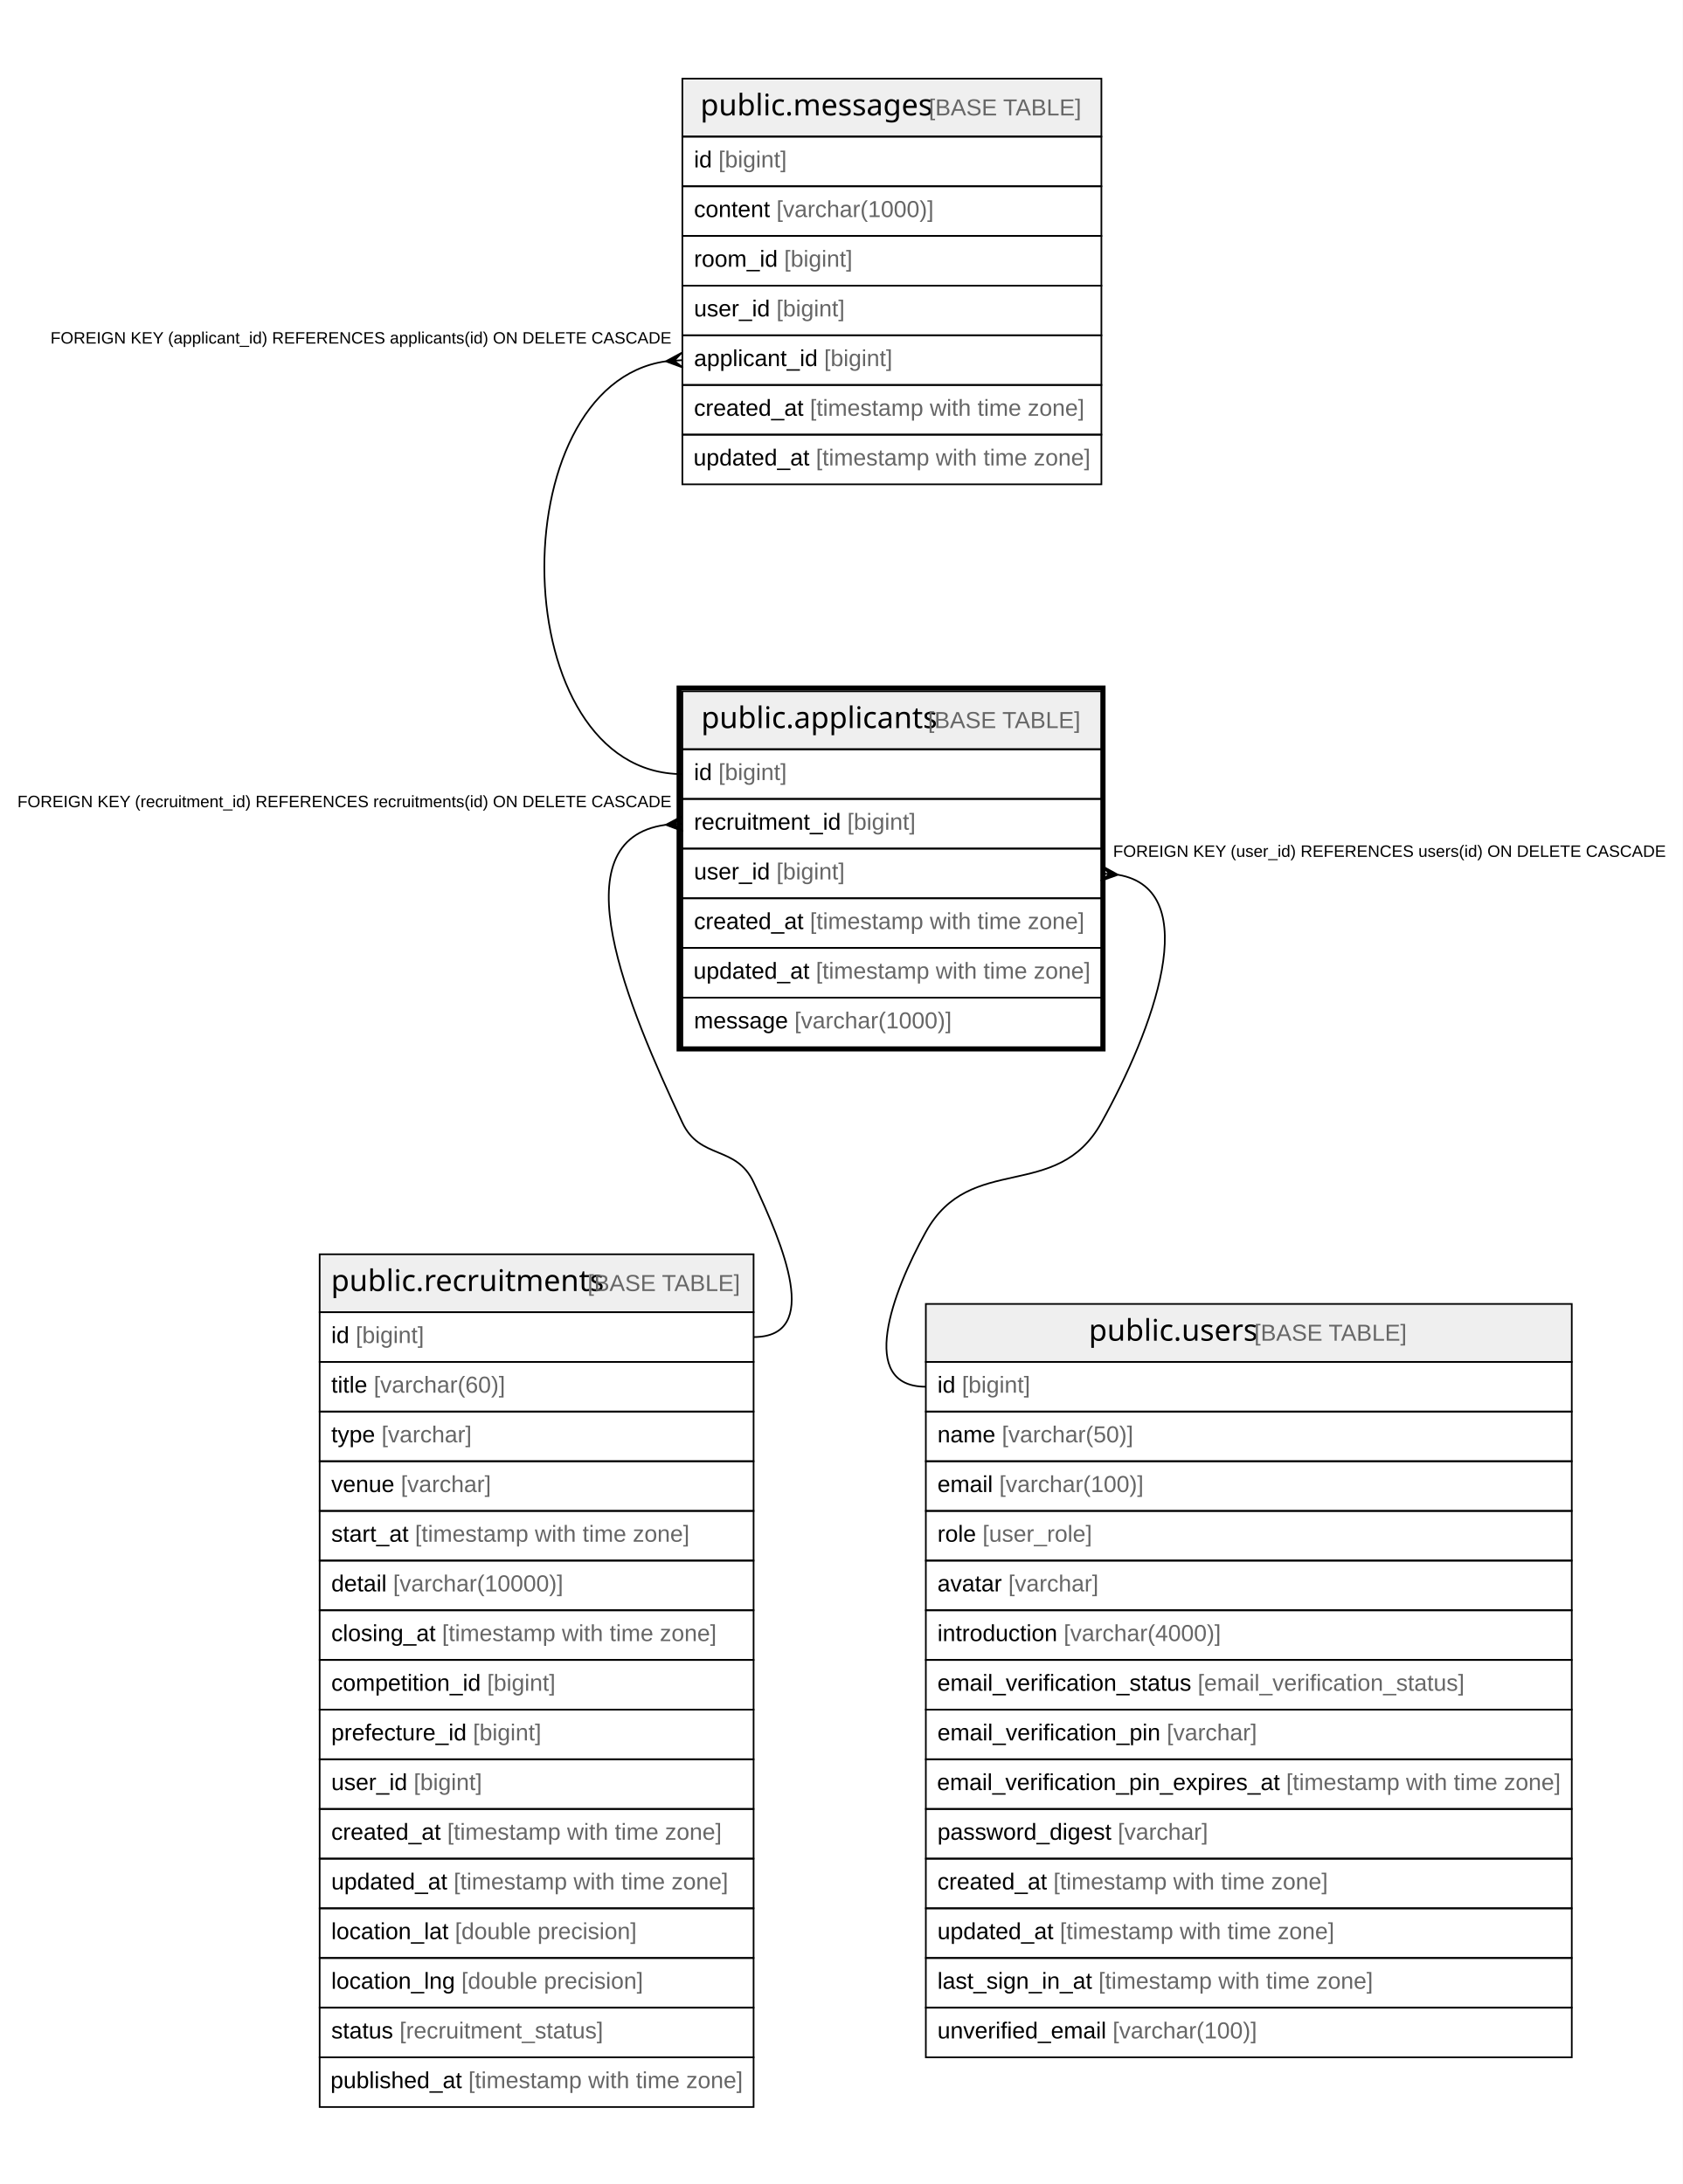
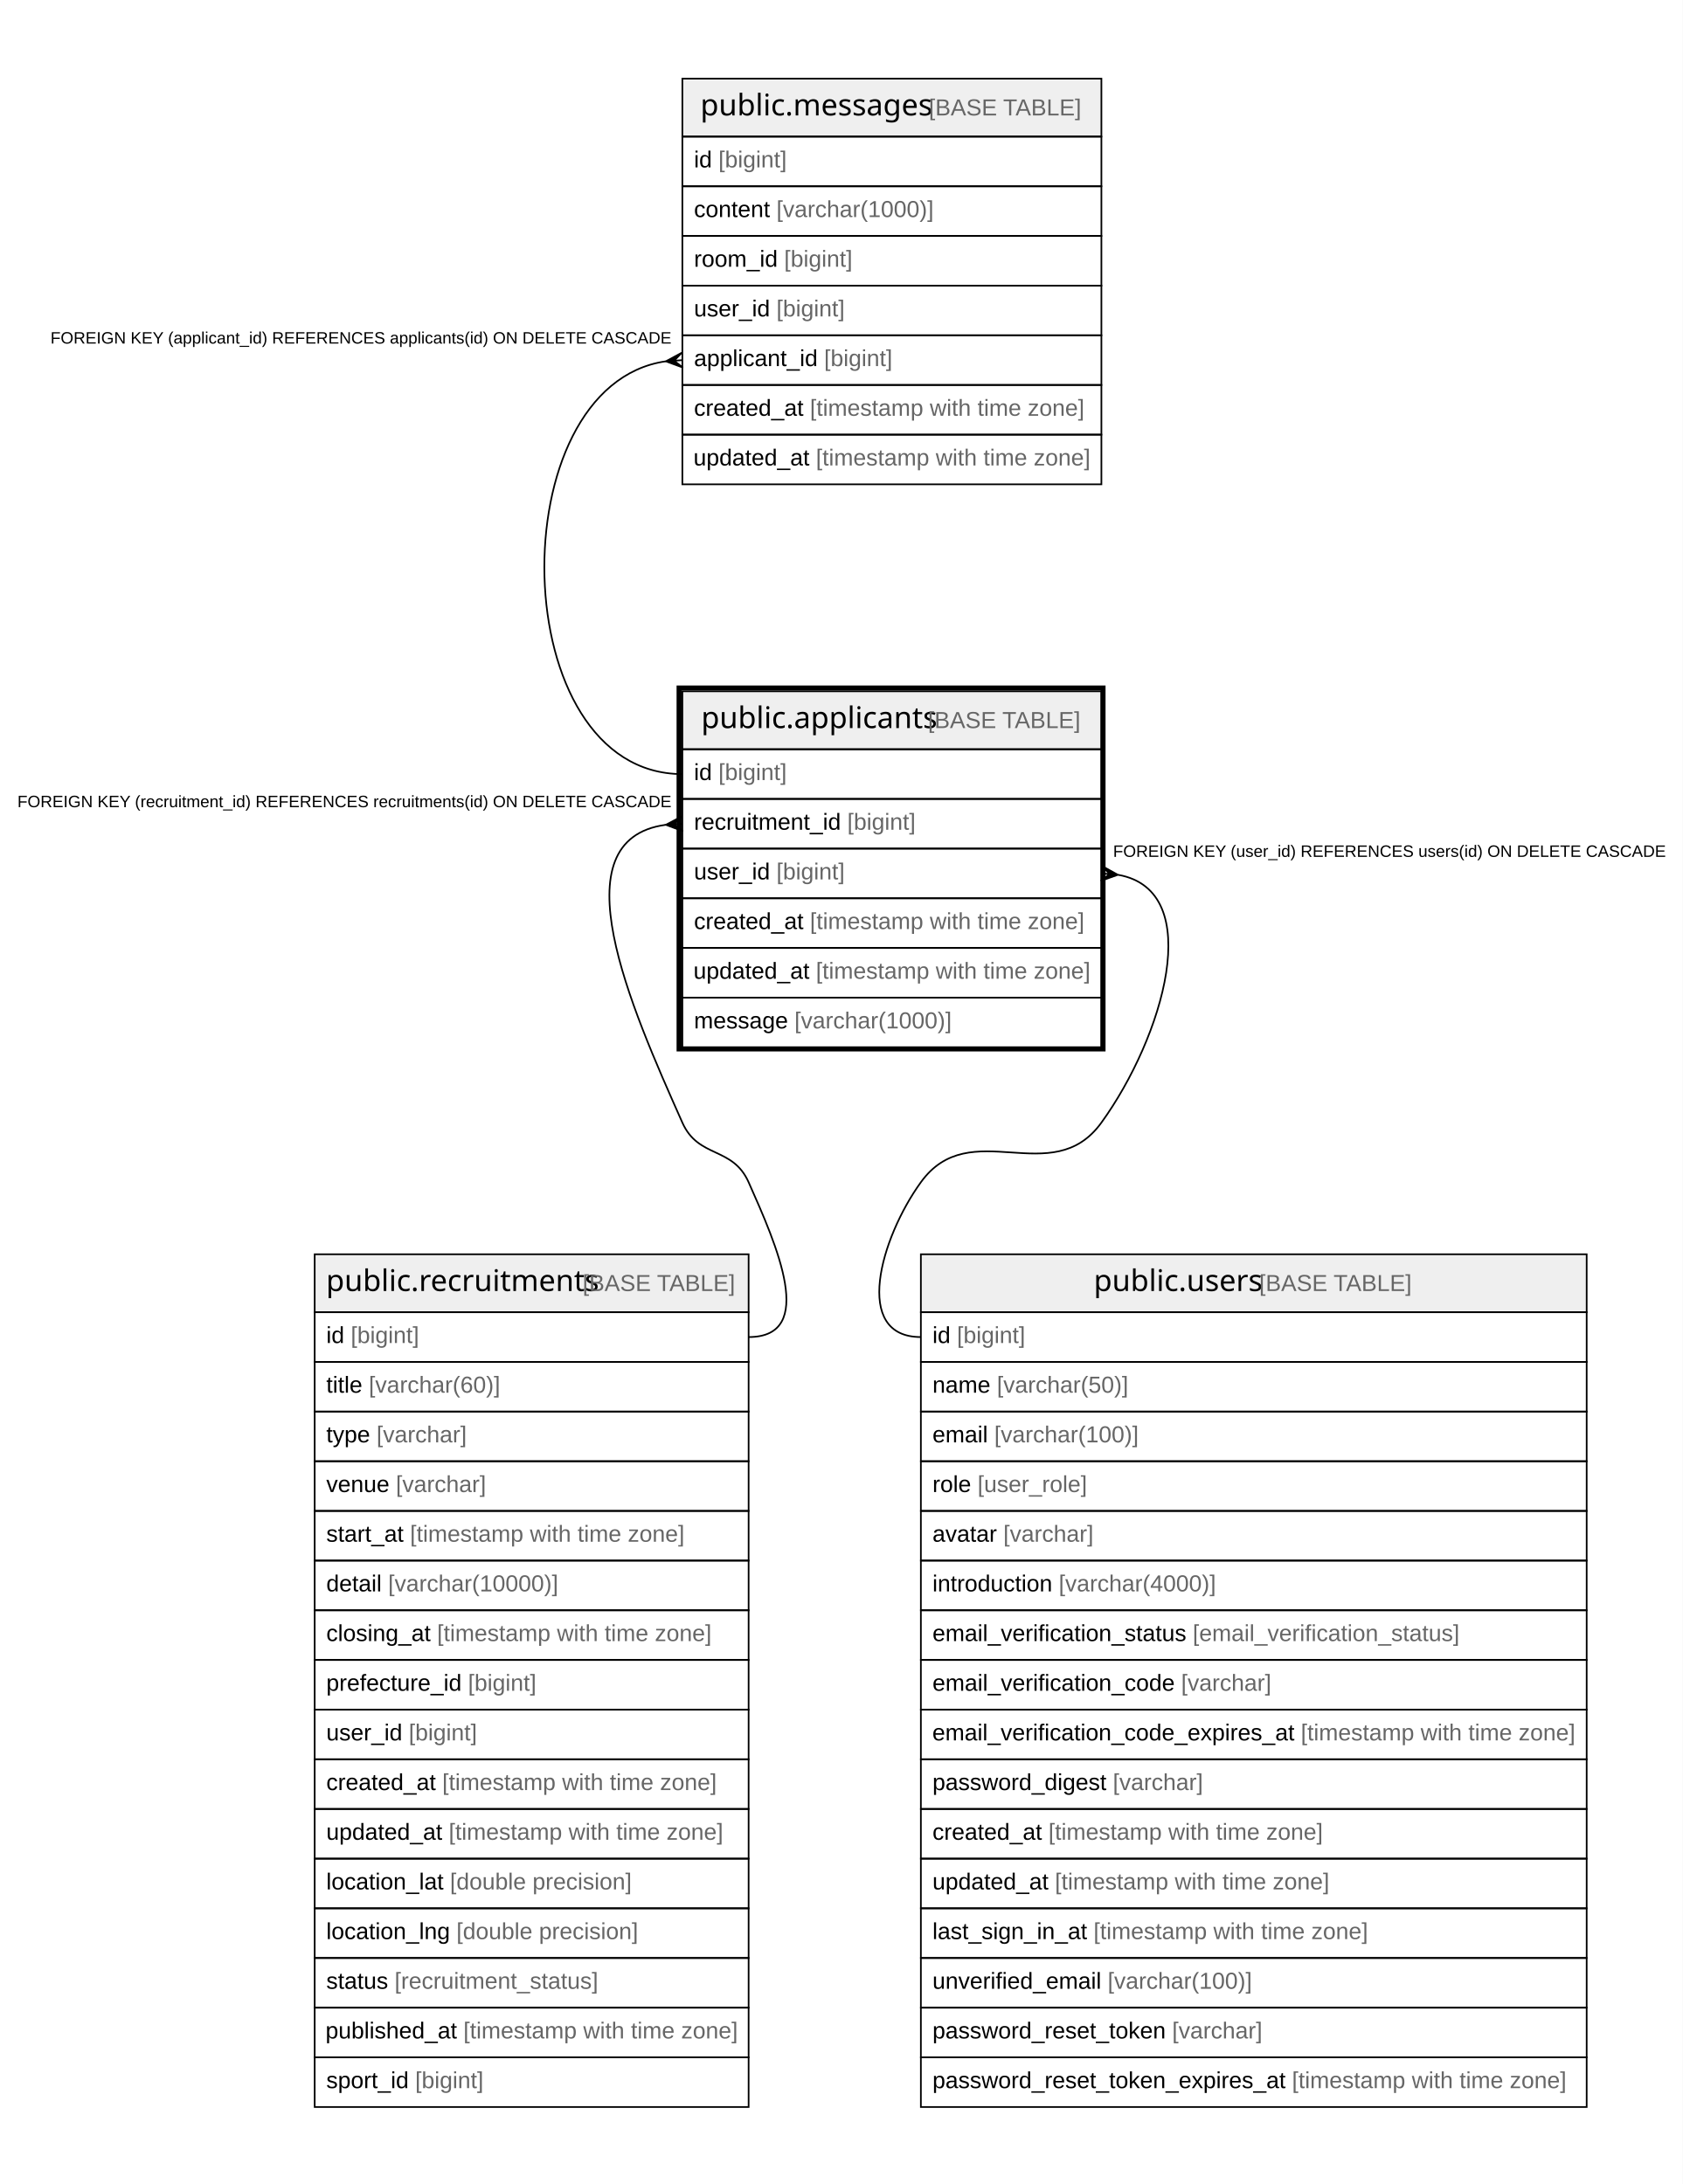
<svg xmlns="http://www.w3.org/2000/svg" width="1016pt" height="1319pt" viewBox="0.00 0.00 1016.00 1319.00">
  <g id="graph0" class="graph" transform="scale(1 1) rotate(0) translate(4 1315)">
    <polygon fill="#ffffff" stroke="transparent" points="-4,4 -4,-1315 1012,-1315 1012,4 -4,4" />
    <g id="node1" class="node">
      <polygon fill="#efefef" stroke="transparent" points="408,-862.5 408,-897.5 661,-897.5 661,-862.5 408,-862.5" />
      <polygon fill="none" stroke="#000000" points="408,-862.5 408,-897.5 661,-897.5 661,-862.5 408,-862.5" />
      <text text-anchor="start" x="419.358" y="-875.3" font-family="Arial Bold" font-size="18.00" fill="#000000">public.applicants</text>
      <text text-anchor="start" x="552.389" y="-875.3" font-family="Arial" font-size="14.00" fill="#000000"> </text>
      <text text-anchor="start" x="556.279" y="-875.3" font-family="Arial" font-size="14.00" fill="#666666">[BASE TABLE]</text>
      <polygon fill="none" stroke="#000000" points="408,-832.5 408,-862.5 661,-862.5 661,-832.5 408,-832.5" />
      <text text-anchor="start" x="415" y="-843.9" font-family="Arial" font-size="14.00" fill="#000000">id </text>
      <text text-anchor="start" x="429.78" y="-843.9" font-family="Arial" font-size="14.00" fill="#666666">[bigint]</text>
      <polygon fill="none" stroke="#000000" points="408,-802.5 408,-832.5 661,-832.5 661,-802.5 408,-802.5" />
      <text text-anchor="start" x="415" y="-813.9" font-family="Arial" font-size="14.00" fill="#000000">recruitment_id </text>
      <text text-anchor="start" x="507.562" y="-813.9" font-family="Arial" font-size="14.00" fill="#666666">[bigint]</text>
      <polygon fill="none" stroke="#000000" points="408,-772.5 408,-802.5 661,-802.5 661,-772.5 408,-772.5" />
      <text text-anchor="start" x="415" y="-783.9" font-family="Arial" font-size="14.00" fill="#000000">user_id </text>
      <text text-anchor="start" x="464.788" y="-783.9" font-family="Arial" font-size="14.00" fill="#666666">[bigint]</text>
      <polygon fill="none" stroke="#000000" points="408,-742.5 408,-772.5 661,-772.5 661,-742.5 408,-742.5" />
      <text text-anchor="start" x="415" y="-753.9" font-family="Arial" font-size="14.00" fill="#000000">created_at </text>
      <text text-anchor="start" x="485.028" y="-753.9" font-family="Arial" font-size="14.00" fill="#666666">[timestamp with time zone]</text>
      <polygon fill="none" stroke="#000000" points="408,-712.5 408,-742.5 661,-742.5 661,-712.5 408,-712.5" />
      <text text-anchor="start" x="414.692" y="-723.9" font-family="Arial" font-size="14.00" fill="#000000">updated_at </text>
      <text text-anchor="start" x="488.624" y="-723.9" font-family="Arial" font-size="14.00" fill="#666666">[timestamp with time zone]</text>
      <polygon fill="none" stroke="#000000" points="408,-682.5 408,-712.5 661,-712.5 661,-682.5 408,-682.5" />
      <text text-anchor="start" x="415" y="-693.9" font-family="Arial" font-size="14.00" fill="#000000">message </text>
      <text text-anchor="start" x="475.682" y="-693.9" font-family="Arial" font-size="14.00" fill="#666666">[varchar(1000)]</text>
      <polygon fill="none" stroke="#000000" stroke-width="3" points="406,-681.5 406,-899.5 662,-899.5 662,-681.5 406,-681.5" />
    </g>
    <g id="node3" class="node">
-       <polygon fill="#efefef" stroke="transparent" points="189,-522.5 189,-557.5 451,-557.5 451,-522.5 189,-522.5" />
-       <polygon fill="none" stroke="#000000" points="189,-522.5 189,-557.5 451,-557.5 451,-522.5 189,-522.5" />
-       <text text-anchor="start" x="195.869" y="-535.3" font-family="Arial Bold" font-size="18.00" fill="#000000">public.recruitments</text>
-       <text text-anchor="start" x="346.878" y="-535.3" font-family="Arial" font-size="14.00" fill="#000000"> </text>
-       <text text-anchor="start" x="350.768" y="-535.3" font-family="Arial" font-size="14.00" fill="#666666">[BASE TABLE]</text>
-       <polygon fill="none" stroke="#000000" points="189,-492.5 189,-522.5 451,-522.5 451,-492.5 189,-492.5" />
-       <text text-anchor="start" x="196" y="-503.9" font-family="Arial" font-size="14.00" fill="#000000">id </text>
-       <text text-anchor="start" x="210.78" y="-503.9" font-family="Arial" font-size="14.00" fill="#666666">[bigint]</text>
-       <polygon fill="none" stroke="#000000" points="189,-462.5 189,-492.5 451,-492.5 451,-462.5 189,-462.5" />
-       <text text-anchor="start" x="196" y="-473.9" font-family="Arial" font-size="14.00" fill="#000000">title </text>
-       <text text-anchor="start" x="221.668" y="-473.9" font-family="Arial" font-size="14.00" fill="#666666">[varchar(60)]</text>
-       <polygon fill="none" stroke="#000000" points="189,-432.5 189,-462.5 451,-462.5 451,-432.5 189,-432.5" />
-       <text text-anchor="start" x="196" y="-443.9" font-family="Arial" font-size="14.00" fill="#000000">type </text>
-       <text text-anchor="start" x="226.346" y="-443.9" font-family="Arial" font-size="14.00" fill="#666666">[varchar]</text>
-       <polygon fill="none" stroke="#000000" points="189,-402.5 189,-432.5 451,-432.5 451,-402.5 189,-402.5" />
-       <text text-anchor="start" x="196" y="-413.9" font-family="Arial" font-size="14.00" fill="#000000">venue </text>
-       <text text-anchor="start" x="238.021" y="-413.9" font-family="Arial" font-size="14.00" fill="#666666">[varchar]</text>
-       <polygon fill="none" stroke="#000000" points="189,-372.5 189,-402.5 451,-402.5 451,-372.5 189,-372.5" />
-       <text text-anchor="start" x="196" y="-383.9" font-family="Arial" font-size="14.00" fill="#000000">start_at </text>
-       <text text-anchor="start" x="246.571" y="-383.9" font-family="Arial" font-size="14.00" fill="#666666">[timestamp with time zone]</text>
-       <polygon fill="none" stroke="#000000" points="189,-342.5 189,-372.5 451,-372.5 451,-342.5 189,-342.5" />
-       <text text-anchor="start" x="196" y="-353.9" font-family="Arial" font-size="14.00" fill="#000000">detail </text>
-       <text text-anchor="start" x="233.342" y="-353.9" font-family="Arial" font-size="14.00" fill="#666666">[varchar(10000)]</text>
-       <polygon fill="none" stroke="#000000" points="189,-312.5 189,-342.5 451,-342.5 451,-312.5 189,-312.5" />
-       <text text-anchor="start" x="196" y="-323.9" font-family="Arial" font-size="14.00" fill="#000000">closing_at </text>
-       <text text-anchor="start" x="262.907" y="-323.9" font-family="Arial" font-size="14.00" fill="#666666">[timestamp with time zone]</text>
-       <polygon fill="none" stroke="#000000" points="189,-282.5 189,-312.5 451,-312.5 451,-282.5 189,-282.5" />
-       <text text-anchor="start" x="196" y="-293.9" font-family="Arial" font-size="14.00" fill="#000000">competition_id </text>
-       <text text-anchor="start" x="290.13" y="-293.9" font-family="Arial" font-size="14.00" fill="#666666">[bigint]</text>
-       <polygon fill="none" stroke="#000000" points="189,-252.5 189,-282.5 451,-282.5 451,-252.5 189,-252.5" />
-       <text text-anchor="start" x="196" y="-263.9" font-family="Arial" font-size="14.00" fill="#000000">prefecture_id </text>
-       <text text-anchor="start" x="281.578" y="-263.9" font-family="Arial" font-size="14.00" fill="#666666">[bigint]</text>
-       <polygon fill="none" stroke="#000000" points="189,-222.5 189,-252.5 451,-252.5 451,-222.5 189,-222.5" />
-       <text text-anchor="start" x="196" y="-233.9" font-family="Arial" font-size="14.00" fill="#000000">user_id </text>
-       <text text-anchor="start" x="245.788" y="-233.9" font-family="Arial" font-size="14.00" fill="#666666">[bigint]</text>
-       <polygon fill="none" stroke="#000000" points="189,-192.5 189,-222.5 451,-222.5 451,-192.5 189,-192.5" />
-       <text text-anchor="start" x="196" y="-203.9" font-family="Arial" font-size="14.00" fill="#000000">created_at </text>
-       <text text-anchor="start" x="266.028" y="-203.9" font-family="Arial" font-size="14.00" fill="#666666">[timestamp with time zone]</text>
-       <polygon fill="none" stroke="#000000" points="189,-162.5 189,-192.5 451,-192.5 451,-162.5 189,-162.5" />
-       <text text-anchor="start" x="196" y="-173.9" font-family="Arial" font-size="14.00" fill="#000000">updated_at </text>
-       <text text-anchor="start" x="269.933" y="-173.9" font-family="Arial" font-size="14.00" fill="#666666">[timestamp with time zone]</text>
-       <polygon fill="none" stroke="#000000" points="189,-132.5 189,-162.5 451,-162.5 451,-132.5 189,-132.5" />
-       <text text-anchor="start" x="196" y="-143.9" font-family="Arial" font-size="14.00" fill="#000000">location_lat </text>
-       <text text-anchor="start" x="270.687" y="-143.9" font-family="Arial" font-size="14.00" fill="#666666">[double precision]</text>
-       <polygon fill="none" stroke="#000000" points="189,-102.5 189,-132.5 451,-132.5 451,-102.5 189,-102.5" />
-       <text text-anchor="start" x="196" y="-113.9" font-family="Arial" font-size="14.00" fill="#000000">location_lng </text>
-       <text text-anchor="start" x="274.579" y="-113.9" font-family="Arial" font-size="14.00" fill="#666666">[double precision]</text>
-       <polygon fill="none" stroke="#000000" points="189,-72.5 189,-102.5 451,-102.5 451,-72.5 189,-72.5" />
-       <text text-anchor="start" x="196" y="-83.9" font-family="Arial" font-size="14.00" fill="#000000">status </text>
-       <text text-anchor="start" x="237.237" y="-83.9" font-family="Arial" font-size="14.00" fill="#666666">[recruitment_status]</text>
-       <polygon fill="none" stroke="#000000" points="189,-42.5 189,-72.5 451,-72.5 451,-42.5 189,-42.5" />
-       <text text-anchor="start" x="195.53" y="-53.9" font-family="Arial" font-size="14.00" fill="#000000">published_at </text>
-       <text text-anchor="start" x="278.785" y="-53.9" font-family="Arial" font-size="14.00" fill="#666666">[timestamp with time zone]</text>
+       <polygon fill="#efefef" stroke="transparent" points="186,-522.5 186,-557.5 448,-557.5 448,-522.5 186,-522.5" />
+       <polygon fill="none" stroke="#000000" points="186,-522.5 186,-557.5 448,-557.5 448,-522.5 186,-522.5" />
+       <text text-anchor="start" x="192.869" y="-535.3" font-family="Arial Bold" font-size="18.00" fill="#000000">public.recruitments</text>
+       <text text-anchor="start" x="343.878" y="-535.3" font-family="Arial" font-size="14.00" fill="#000000"> </text>
+       <text text-anchor="start" x="347.768" y="-535.3" font-family="Arial" font-size="14.00" fill="#666666">[BASE TABLE]</text>
+       <polygon fill="none" stroke="#000000" points="186,-492.5 186,-522.5 448,-522.5 448,-492.5 186,-492.5" />
+       <text text-anchor="start" x="193" y="-503.9" font-family="Arial" font-size="14.00" fill="#000000">id </text>
+       <text text-anchor="start" x="207.78" y="-503.9" font-family="Arial" font-size="14.00" fill="#666666">[bigint]</text>
+       <polygon fill="none" stroke="#000000" points="186,-462.5 186,-492.5 448,-492.5 448,-462.5 186,-462.5" />
+       <text text-anchor="start" x="193" y="-473.9" font-family="Arial" font-size="14.00" fill="#000000">title </text>
+       <text text-anchor="start" x="218.668" y="-473.9" font-family="Arial" font-size="14.00" fill="#666666">[varchar(60)]</text>
+       <polygon fill="none" stroke="#000000" points="186,-432.5 186,-462.5 448,-462.5 448,-432.5 186,-432.5" />
+       <text text-anchor="start" x="193" y="-443.9" font-family="Arial" font-size="14.00" fill="#000000">type </text>
+       <text text-anchor="start" x="223.346" y="-443.9" font-family="Arial" font-size="14.00" fill="#666666">[varchar]</text>
+       <polygon fill="none" stroke="#000000" points="186,-402.5 186,-432.5 448,-432.5 448,-402.5 186,-402.5" />
+       <text text-anchor="start" x="193" y="-413.9" font-family="Arial" font-size="14.00" fill="#000000">venue </text>
+       <text text-anchor="start" x="235.021" y="-413.9" font-family="Arial" font-size="14.00" fill="#666666">[varchar]</text>
+       <polygon fill="none" stroke="#000000" points="186,-372.5 186,-402.5 448,-402.5 448,-372.5 186,-372.5" />
+       <text text-anchor="start" x="193" y="-383.9" font-family="Arial" font-size="14.00" fill="#000000">start_at </text>
+       <text text-anchor="start" x="243.571" y="-383.9" font-family="Arial" font-size="14.00" fill="#666666">[timestamp with time zone]</text>
+       <polygon fill="none" stroke="#000000" points="186,-342.5 186,-372.5 448,-372.5 448,-342.5 186,-342.5" />
+       <text text-anchor="start" x="193" y="-353.9" font-family="Arial" font-size="14.00" fill="#000000">detail </text>
+       <text text-anchor="start" x="230.342" y="-353.9" font-family="Arial" font-size="14.00" fill="#666666">[varchar(10000)]</text>
+       <polygon fill="none" stroke="#000000" points="186,-312.5 186,-342.5 448,-342.5 448,-312.5 186,-312.5" />
+       <text text-anchor="start" x="193" y="-323.9" font-family="Arial" font-size="14.00" fill="#000000">closing_at </text>
+       <text text-anchor="start" x="259.907" y="-323.9" font-family="Arial" font-size="14.00" fill="#666666">[timestamp with time zone]</text>
+       <polygon fill="none" stroke="#000000" points="186,-282.5 186,-312.5 448,-312.5 448,-282.5 186,-282.5" />
+       <text text-anchor="start" x="193" y="-293.9" font-family="Arial" font-size="14.00" fill="#000000">prefecture_id </text>
+       <text text-anchor="start" x="278.578" y="-293.9" font-family="Arial" font-size="14.00" fill="#666666">[bigint]</text>
+       <polygon fill="none" stroke="#000000" points="186,-252.5 186,-282.5 448,-282.5 448,-252.5 186,-252.5" />
+       <text text-anchor="start" x="193" y="-263.9" font-family="Arial" font-size="14.00" fill="#000000">user_id </text>
+       <text text-anchor="start" x="242.788" y="-263.9" font-family="Arial" font-size="14.00" fill="#666666">[bigint]</text>
+       <polygon fill="none" stroke="#000000" points="186,-222.5 186,-252.5 448,-252.5 448,-222.5 186,-222.5" />
+       <text text-anchor="start" x="193" y="-233.9" font-family="Arial" font-size="14.00" fill="#000000">created_at </text>
+       <text text-anchor="start" x="263.028" y="-233.9" font-family="Arial" font-size="14.00" fill="#666666">[timestamp with time zone]</text>
+       <polygon fill="none" stroke="#000000" points="186,-192.5 186,-222.5 448,-222.5 448,-192.5 186,-192.5" />
+       <text text-anchor="start" x="193" y="-203.9" font-family="Arial" font-size="14.00" fill="#000000">updated_at </text>
+       <text text-anchor="start" x="266.933" y="-203.9" font-family="Arial" font-size="14.00" fill="#666666">[timestamp with time zone]</text>
+       <polygon fill="none" stroke="#000000" points="186,-162.5 186,-192.5 448,-192.5 448,-162.5 186,-162.5" />
+       <text text-anchor="start" x="193" y="-173.9" font-family="Arial" font-size="14.00" fill="#000000">location_lat </text>
+       <text text-anchor="start" x="267.687" y="-173.9" font-family="Arial" font-size="14.00" fill="#666666">[double precision]</text>
+       <polygon fill="none" stroke="#000000" points="186,-132.5 186,-162.5 448,-162.5 448,-132.5 186,-132.5" />
+       <text text-anchor="start" x="193" y="-143.9" font-family="Arial" font-size="14.00" fill="#000000">location_lng </text>
+       <text text-anchor="start" x="271.579" y="-143.9" font-family="Arial" font-size="14.00" fill="#666666">[double precision]</text>
+       <polygon fill="none" stroke="#000000" points="186,-102.5 186,-132.5 448,-132.5 448,-102.5 186,-102.5" />
+       <text text-anchor="start" x="193" y="-113.9" font-family="Arial" font-size="14.00" fill="#000000">status </text>
+       <text text-anchor="start" x="234.237" y="-113.9" font-family="Arial" font-size="14.00" fill="#666666">[recruitment_status]</text>
+       <polygon fill="none" stroke="#000000" points="186,-72.5 186,-102.5 448,-102.5 448,-72.5 186,-72.5" />
+       <text text-anchor="start" x="192.53" y="-83.9" font-family="Arial" font-size="14.00" fill="#000000">published_at </text>
+       <text text-anchor="start" x="275.785" y="-83.9" font-family="Arial" font-size="14.00" fill="#666666">[timestamp with time zone]</text>
+       <polygon fill="none" stroke="#000000" points="186,-42.5 186,-72.5 448,-72.5 448,-42.5 186,-42.5" />
+       <text text-anchor="start" x="193" y="-53.9" font-family="Arial" font-size="14.00" fill="#000000">sport_id </text>
+       <text text-anchor="start" x="246.679" y="-53.9" font-family="Arial" font-size="14.00" fill="#666666">[bigint]</text>
    </g>
    <g id="edge2" class="edge">
-       <path fill="none" stroke="#000000" d="M397.942,-816.86C331.911,-807.885 375.581,-706.422 408,-637 418.546,-614.417 440.454,-623.583 451,-601 468.583,-563.348 492.556,-507.5 451,-507.5" />
-       <polygon fill="#000000" stroke="#000000" points="398.02,-816.865 407.714,-821.991 403.01,-817.183 408,-817.5 408,-817.5 408,-817.5 403.01,-817.183 408.286,-813.009 398.02,-816.865 398.02,-816.865" />
+       <path fill="none" stroke="#000000" d="M397.95,-816.864C332.023,-807.936 376.829,-706.991 408,-637 417.731,-615.151 438.269,-622.849 448,-601 464.906,-563.039 489.556,-507.5 448,-507.5" />
+       <polygon fill="#000000" stroke="#000000" points="398.02,-816.868 407.716,-821.991 403.01,-817.184 408,-817.5 408,-817.5 408,-817.5 403.01,-817.184 408.284,-813.009 398.02,-816.868 398.02,-816.868" />
      <text text-anchor="start" x="6.5" y="-827.5" font-family="Arial" font-size="10.00" fill="#000000">FOREIGN KEY (recruitment_id) REFERENCES recruitments(id) ON DELETE CASCADE</text>
    </g>
    <g id="node4" class="node">
-       <polygon fill="#efefef" stroke="transparent" points="555,-492.5 555,-527.5 945,-527.5 945,-492.5 555,-492.5" />
-       <polygon fill="none" stroke="#000000" points="555,-492.5 555,-527.5 945,-527.5 945,-492.5 555,-492.5" />
-       <text text-anchor="start" x="653.366" y="-505.3" font-family="Arial Bold" font-size="18.00" fill="#000000">public.users</text>
-       <text text-anchor="start" x="749.38" y="-505.3" font-family="Arial" font-size="14.00" fill="#000000"> </text>
-       <text text-anchor="start" x="753.271" y="-505.3" font-family="Arial" font-size="14.00" fill="#666666">[BASE TABLE]</text>
-       <polygon fill="none" stroke="#000000" points="555,-462.5 555,-492.5 945,-492.5 945,-462.5 555,-462.5" />
-       <text text-anchor="start" x="562" y="-473.9" font-family="Arial" font-size="14.00" fill="#000000">id </text>
-       <text text-anchor="start" x="576.78" y="-473.9" font-family="Arial" font-size="14.00" fill="#666666">[bigint]</text>
-       <polygon fill="none" stroke="#000000" points="555,-432.5 555,-462.5 945,-462.5 945,-432.5 555,-432.5" />
-       <text text-anchor="start" x="562" y="-443.9" font-family="Arial" font-size="14.00" fill="#000000">name </text>
-       <text text-anchor="start" x="600.899" y="-443.9" font-family="Arial" font-size="14.00" fill="#666666">[varchar(50)]</text>
-       <polygon fill="none" stroke="#000000" points="555,-402.5 555,-432.5 945,-432.5 945,-402.5 555,-402.5" />
-       <text text-anchor="start" x="562" y="-413.9" font-family="Arial" font-size="14.00" fill="#000000">email </text>
-       <text text-anchor="start" x="599.33" y="-413.9" font-family="Arial" font-size="14.00" fill="#666666">[varchar(100)]</text>
-       <polygon fill="none" stroke="#000000" points="555,-372.5 555,-402.5 945,-402.5 945,-372.5 555,-372.5" />
-       <text text-anchor="start" x="562" y="-383.9" font-family="Arial" font-size="14.00" fill="#000000">role </text>
-       <text text-anchor="start" x="589.223" y="-383.9" font-family="Arial" font-size="14.00" fill="#666666">[user_role]</text>
-       <polygon fill="none" stroke="#000000" points="555,-342.5 555,-372.5 945,-372.5 945,-342.5 555,-342.5" />
-       <text text-anchor="start" x="562" y="-353.9" font-family="Arial" font-size="14.00" fill="#000000">avatar </text>
-       <text text-anchor="start" x="604.79" y="-353.9" font-family="Arial" font-size="14.00" fill="#666666">[varchar]</text>
-       <polygon fill="none" stroke="#000000" points="555,-312.5 555,-342.5 945,-342.5 945,-312.5 555,-312.5" />
-       <text text-anchor="start" x="562" y="-323.9" font-family="Arial" font-size="14.00" fill="#000000">introduction </text>
-       <text text-anchor="start" x="638.241" y="-323.9" font-family="Arial" font-size="14.00" fill="#666666">[varchar(4000)]</text>
-       <polygon fill="none" stroke="#000000" points="555,-282.5 555,-312.5 945,-312.5 945,-282.5 555,-282.5" />
-       <text text-anchor="start" x="562" y="-293.9" font-family="Arial" font-size="14.00" fill="#000000">email_verification_status </text>
-       <text text-anchor="start" x="719.133" y="-293.9" font-family="Arial" font-size="14.00" fill="#666666">[email_verification_status]</text>
-       <polygon fill="none" stroke="#000000" points="555,-252.5 555,-282.5 945,-282.5 945,-252.5 555,-252.5" />
-       <text text-anchor="start" x="562" y="-263.9" font-family="Arial" font-size="14.00" fill="#000000">email_verification_pin </text>
-       <text text-anchor="start" x="700.459" y="-263.9" font-family="Arial" font-size="14.00" fill="#666666">[varchar]</text>
-       <polygon fill="none" stroke="#000000" points="555,-222.5 555,-252.5 945,-252.5 945,-222.5 555,-222.5" />
-       <text text-anchor="start" x="561.752" y="-233.9" font-family="Arial" font-size="14.00" fill="#000000">email_verification_pin_expires_at </text>
-       <text text-anchor="start" x="772.564" y="-233.9" font-family="Arial" font-size="14.00" fill="#666666">[timestamp with time zone]</text>
-       <polygon fill="none" stroke="#000000" points="555,-192.5 555,-222.5 945,-222.5 945,-192.5 555,-192.5" />
-       <text text-anchor="start" x="562" y="-203.9" font-family="Arial" font-size="14.00" fill="#000000">password_digest </text>
-       <text text-anchor="start" x="670.916" y="-203.9" font-family="Arial" font-size="14.00" fill="#666666">[varchar]</text>
-       <polygon fill="none" stroke="#000000" points="555,-162.5 555,-192.5 945,-192.5 945,-162.5 555,-162.5" />
-       <text text-anchor="start" x="562" y="-173.9" font-family="Arial" font-size="14.00" fill="#000000">created_at </text>
-       <text text-anchor="start" x="632.028" y="-173.9" font-family="Arial" font-size="14.00" fill="#666666">[timestamp with time zone]</text>
-       <polygon fill="none" stroke="#000000" points="555,-132.5 555,-162.5 945,-162.5 945,-132.5 555,-132.5" />
-       <text text-anchor="start" x="562" y="-143.9" font-family="Arial" font-size="14.00" fill="#000000">updated_at </text>
-       <text text-anchor="start" x="635.933" y="-143.9" font-family="Arial" font-size="14.00" fill="#666666">[timestamp with time zone]</text>
-       <polygon fill="none" stroke="#000000" points="555,-102.5 555,-132.5 945,-132.5 945,-102.5 555,-102.5" />
-       <text text-anchor="start" x="562" y="-113.9" font-family="Arial" font-size="14.00" fill="#000000">last_sign_in_at </text>
-       <text text-anchor="start" x="659.252" y="-113.9" font-family="Arial" font-size="14.00" fill="#666666">[timestamp with time zone]</text>
-       <polygon fill="none" stroke="#000000" points="555,-72.5 555,-102.5 945,-102.5 945,-72.5 555,-72.5" />
-       <text text-anchor="start" x="562" y="-83.9" font-family="Arial" font-size="14.00" fill="#000000">unverified_email </text>
-       <text text-anchor="start" x="667.79" y="-83.9" font-family="Arial" font-size="14.00" fill="#666666">[varchar(100)]</text>
+       <polygon fill="#efefef" stroke="transparent" points="552,-522.5 552,-557.5 954,-557.5 954,-522.5 552,-522.5" />
+       <polygon fill="none" stroke="#000000" points="552,-522.5 552,-557.5 954,-557.5 954,-522.5 552,-522.5" />
+       <text text-anchor="start" x="656.366" y="-535.3" font-family="Arial Bold" font-size="18.00" fill="#000000">public.users</text>
+       <text text-anchor="start" x="752.38" y="-535.3" font-family="Arial" font-size="14.00" fill="#000000"> </text>
+       <text text-anchor="start" x="756.271" y="-535.3" font-family="Arial" font-size="14.00" fill="#666666">[BASE TABLE]</text>
+       <polygon fill="none" stroke="#000000" points="552,-492.5 552,-522.5 954,-522.5 954,-492.5 552,-492.5" />
+       <text text-anchor="start" x="559" y="-503.9" font-family="Arial" font-size="14.00" fill="#000000">id </text>
+       <text text-anchor="start" x="573.78" y="-503.9" font-family="Arial" font-size="14.00" fill="#666666">[bigint]</text>
+       <polygon fill="none" stroke="#000000" points="552,-462.5 552,-492.5 954,-492.5 954,-462.5 552,-462.5" />
+       <text text-anchor="start" x="559" y="-473.9" font-family="Arial" font-size="14.00" fill="#000000">name </text>
+       <text text-anchor="start" x="597.899" y="-473.9" font-family="Arial" font-size="14.00" fill="#666666">[varchar(50)]</text>
+       <polygon fill="none" stroke="#000000" points="552,-432.5 552,-462.5 954,-462.5 954,-432.5 552,-432.5" />
+       <text text-anchor="start" x="559" y="-443.9" font-family="Arial" font-size="14.00" fill="#000000">email </text>
+       <text text-anchor="start" x="596.33" y="-443.9" font-family="Arial" font-size="14.00" fill="#666666">[varchar(100)]</text>
+       <polygon fill="none" stroke="#000000" points="552,-402.5 552,-432.5 954,-432.5 954,-402.5 552,-402.5" />
+       <text text-anchor="start" x="559" y="-413.9" font-family="Arial" font-size="14.00" fill="#000000">role </text>
+       <text text-anchor="start" x="586.223" y="-413.9" font-family="Arial" font-size="14.00" fill="#666666">[user_role]</text>
+       <polygon fill="none" stroke="#000000" points="552,-372.5 552,-402.5 954,-402.5 954,-372.5 552,-372.5" />
+       <text text-anchor="start" x="559" y="-383.9" font-family="Arial" font-size="14.00" fill="#000000">avatar </text>
+       <text text-anchor="start" x="601.79" y="-383.9" font-family="Arial" font-size="14.00" fill="#666666">[varchar]</text>
+       <polygon fill="none" stroke="#000000" points="552,-342.5 552,-372.5 954,-372.5 954,-342.5 552,-342.5" />
+       <text text-anchor="start" x="559" y="-353.9" font-family="Arial" font-size="14.00" fill="#000000">introduction </text>
+       <text text-anchor="start" x="635.241" y="-353.9" font-family="Arial" font-size="14.00" fill="#666666">[varchar(4000)]</text>
+       <polygon fill="none" stroke="#000000" points="552,-312.5 552,-342.5 954,-342.5 954,-312.5 552,-312.5" />
+       <text text-anchor="start" x="559" y="-323.9" font-family="Arial" font-size="14.00" fill="#000000">email_verification_status </text>
+       <text text-anchor="start" x="716.133" y="-323.9" font-family="Arial" font-size="14.00" fill="#666666">[email_verification_status]</text>
+       <polygon fill="none" stroke="#000000" points="552,-282.5 552,-312.5 954,-312.5 954,-282.5 552,-282.5" />
+       <text text-anchor="start" x="559" y="-293.9" font-family="Arial" font-size="14.00" fill="#000000">email_verification_code </text>
+       <text text-anchor="start" x="709.135" y="-293.9" font-family="Arial" font-size="14.00" fill="#666666">[varchar]</text>
+       <polygon fill="none" stroke="#000000" points="552,-252.5 552,-282.5 954,-282.5 954,-252.5 552,-252.5" />
+       <text text-anchor="start" x="558.914" y="-263.9" font-family="Arial" font-size="14.00" fill="#000000">email_verification_code_expires_at </text>
+       <text text-anchor="start" x="781.402" y="-263.9" font-family="Arial" font-size="14.00" fill="#666666">[timestamp with time zone]</text>
+       <polygon fill="none" stroke="#000000" points="552,-222.5 552,-252.5 954,-252.5 954,-222.5 552,-222.5" />
+       <text text-anchor="start" x="559" y="-233.9" font-family="Arial" font-size="14.00" fill="#000000">password_digest </text>
+       <text text-anchor="start" x="667.916" y="-233.9" font-family="Arial" font-size="14.00" fill="#666666">[varchar]</text>
+       <polygon fill="none" stroke="#000000" points="552,-192.5 552,-222.5 954,-222.5 954,-192.5 552,-192.5" />
+       <text text-anchor="start" x="559" y="-203.9" font-family="Arial" font-size="14.00" fill="#000000">created_at </text>
+       <text text-anchor="start" x="629.028" y="-203.9" font-family="Arial" font-size="14.00" fill="#666666">[timestamp with time zone]</text>
+       <polygon fill="none" stroke="#000000" points="552,-162.5 552,-192.5 954,-192.5 954,-162.5 552,-162.5" />
+       <text text-anchor="start" x="559" y="-173.9" font-family="Arial" font-size="14.00" fill="#000000">updated_at </text>
+       <text text-anchor="start" x="632.933" y="-173.9" font-family="Arial" font-size="14.00" fill="#666666">[timestamp with time zone]</text>
+       <polygon fill="none" stroke="#000000" points="552,-132.5 552,-162.5 954,-162.5 954,-132.5 552,-132.5" />
+       <text text-anchor="start" x="559" y="-143.9" font-family="Arial" font-size="14.00" fill="#000000">last_sign_in_at </text>
+       <text text-anchor="start" x="656.252" y="-143.9" font-family="Arial" font-size="14.00" fill="#666666">[timestamp with time zone]</text>
+       <polygon fill="none" stroke="#000000" points="552,-102.5 552,-132.5 954,-132.5 954,-102.5 552,-102.5" />
+       <text text-anchor="start" x="559" y="-113.9" font-family="Arial" font-size="14.00" fill="#000000">unverified_email </text>
+       <text text-anchor="start" x="664.79" y="-113.9" font-family="Arial" font-size="14.00" fill="#666666">[varchar(100)]</text>
+       <polygon fill="none" stroke="#000000" points="552,-72.5 552,-102.5 954,-102.5 954,-72.5 552,-72.5" />
+       <text text-anchor="start" x="559" y="-83.9" font-family="Arial" font-size="14.00" fill="#000000">password_reset_token </text>
+       <text text-anchor="start" x="703.708" y="-83.9" font-family="Arial" font-size="14.00" fill="#666666">[varchar]</text>
+       <polygon fill="none" stroke="#000000" points="552,-42.5 552,-72.5 954,-72.5 954,-42.5 552,-42.5" />
+       <text text-anchor="start" x="559" y="-53.9" font-family="Arial" font-size="14.00" fill="#000000">password_reset_token_expires_at </text>
+       <text text-anchor="start" x="776.062" y="-53.9" font-family="Arial" font-size="14.00" fill="#666666">[timestamp with time zone]</text>
    </g>
    <g id="edge3" class="edge">
-       <path fill="none" stroke="#000000" d="M671.082,-786.695C724.131,-777.535 691.699,-692.278 661,-637 634.056,-588.483 581.944,-619.517 555,-571 534.824,-534.671 513.444,-477.5 555,-477.5" />
-       <polygon fill="#000000" stroke="#000000" points="670.968,-786.704 660.642,-783.014 665.984,-787.102 661,-787.5 661,-787.5 661,-787.5 665.984,-787.102 661.358,-791.986 670.968,-786.704 670.968,-786.704" />
+       <path fill="none" stroke="#000000" d="M671.139,-786.659C724.824,-777.094 698.042,-688.245 661,-637 631.112,-595.653 581.888,-642.347 552,-601 527.656,-567.322 510.444,-507.5 552,-507.5" />
+       <polygon fill="#000000" stroke="#000000" points="670.966,-786.673 660.628,-783.015 665.983,-787.087 661,-787.5 661,-787.5 661,-787.5 665.983,-787.087 661.372,-791.985 670.966,-786.673 670.966,-786.673" />
      <text text-anchor="start" x="668.053" y="-797.5" font-family="Arial" font-size="10.00" fill="#000000">FOREIGN KEY (user_id) REFERENCES users(id) ON DELETE CASCADE</text>
    </g>
    <g id="node2" class="node">
      <polygon fill="#efefef" stroke="transparent" points="408,-1232.5 408,-1267.5 661,-1267.5 661,-1232.5 408,-1232.5" />
      <polygon fill="none" stroke="#000000" points="408,-1232.5 408,-1267.5 661,-1267.5 661,-1232.5 408,-1232.5" />
      <text text-anchor="start" x="418.86" y="-1245.3" font-family="Arial Bold" font-size="18.00" fill="#000000">public.messages</text>
      <text text-anchor="start" x="552.886" y="-1245.3" font-family="Arial" font-size="14.00" fill="#000000"> </text>
      <text text-anchor="start" x="556.777" y="-1245.3" font-family="Arial" font-size="14.00" fill="#666666">[BASE TABLE]</text>
      <polygon fill="none" stroke="#000000" points="408,-1202.5 408,-1232.5 661,-1232.5 661,-1202.5 408,-1202.5" />
      <text text-anchor="start" x="415" y="-1213.9" font-family="Arial" font-size="14.00" fill="#000000">id </text>
      <text text-anchor="start" x="429.78" y="-1213.9" font-family="Arial" font-size="14.00" fill="#666666">[bigint]</text>
      <polygon fill="none" stroke="#000000" points="408,-1172.5 408,-1202.5 661,-1202.5 661,-1172.5 408,-1172.5" />
      <text text-anchor="start" x="415" y="-1183.9" font-family="Arial" font-size="14.00" fill="#000000">content </text>
      <text text-anchor="start" x="464.802" y="-1183.9" font-family="Arial" font-size="14.00" fill="#666666">[varchar(1000)]</text>
      <polygon fill="none" stroke="#000000" points="408,-1142.5 408,-1172.5 661,-1172.5 661,-1142.5 408,-1142.5" />
      <text text-anchor="start" x="415" y="-1153.9" font-family="Arial" font-size="14.00" fill="#000000">room_id </text>
      <text text-anchor="start" x="469.449" y="-1153.9" font-family="Arial" font-size="14.00" fill="#666666">[bigint]</text>
      <polygon fill="none" stroke="#000000" points="408,-1112.5 408,-1142.5 661,-1142.5 661,-1112.5 408,-1112.5" />
      <text text-anchor="start" x="415" y="-1123.9" font-family="Arial" font-size="14.00" fill="#000000">user_id </text>
      <text text-anchor="start" x="464.788" y="-1123.9" font-family="Arial" font-size="14.00" fill="#666666">[bigint]</text>
      <polygon fill="none" stroke="#000000" points="408,-1082.5 408,-1112.5 661,-1112.5 661,-1082.5 408,-1082.5" />
      <text text-anchor="start" x="415" y="-1093.9" font-family="Arial" font-size="14.00" fill="#000000">applicant_id </text>
      <text text-anchor="start" x="493.579" y="-1093.9" font-family="Arial" font-size="14.00" fill="#666666">[bigint]</text>
      <polygon fill="none" stroke="#000000" points="408,-1052.5 408,-1082.5 661,-1082.5 661,-1052.5 408,-1052.5" />
      <text text-anchor="start" x="415" y="-1063.9" font-family="Arial" font-size="14.00" fill="#000000">created_at </text>
      <text text-anchor="start" x="485.028" y="-1063.9" font-family="Arial" font-size="14.00" fill="#666666">[timestamp with time zone]</text>
      <polygon fill="none" stroke="#000000" points="408,-1022.5 408,-1052.5 661,-1052.5 661,-1022.5 408,-1022.5" />
      <text text-anchor="start" x="414.692" y="-1033.9" font-family="Arial" font-size="14.00" fill="#000000">updated_at </text>
      <text text-anchor="start" x="488.624" y="-1033.9" font-family="Arial" font-size="14.00" fill="#666666">[timestamp with time zone]</text>
    </g>
    <g id="edge1" class="edge">
      <path fill="none" stroke="#000000" d="M397.909,-1096.783C296.997,-1082.119 300.361,-847.5 408,-847.5" />
      <polygon fill="#000000" stroke="#000000" points="398.025,-1096.791 407.681,-1101.989 403.013,-1097.146 408,-1097.5 408,-1097.5 408,-1097.5 403.013,-1097.146 408.319,-1093.011 398.025,-1096.791 398.025,-1096.791" />
      <text text-anchor="start" x="26.488" y="-1107.5" font-family="Arial" font-size="10.00" fill="#000000">FOREIGN KEY (applicant_id) REFERENCES applicants(id) ON DELETE CASCADE</text>
    </g>
  </g>
</svg>
